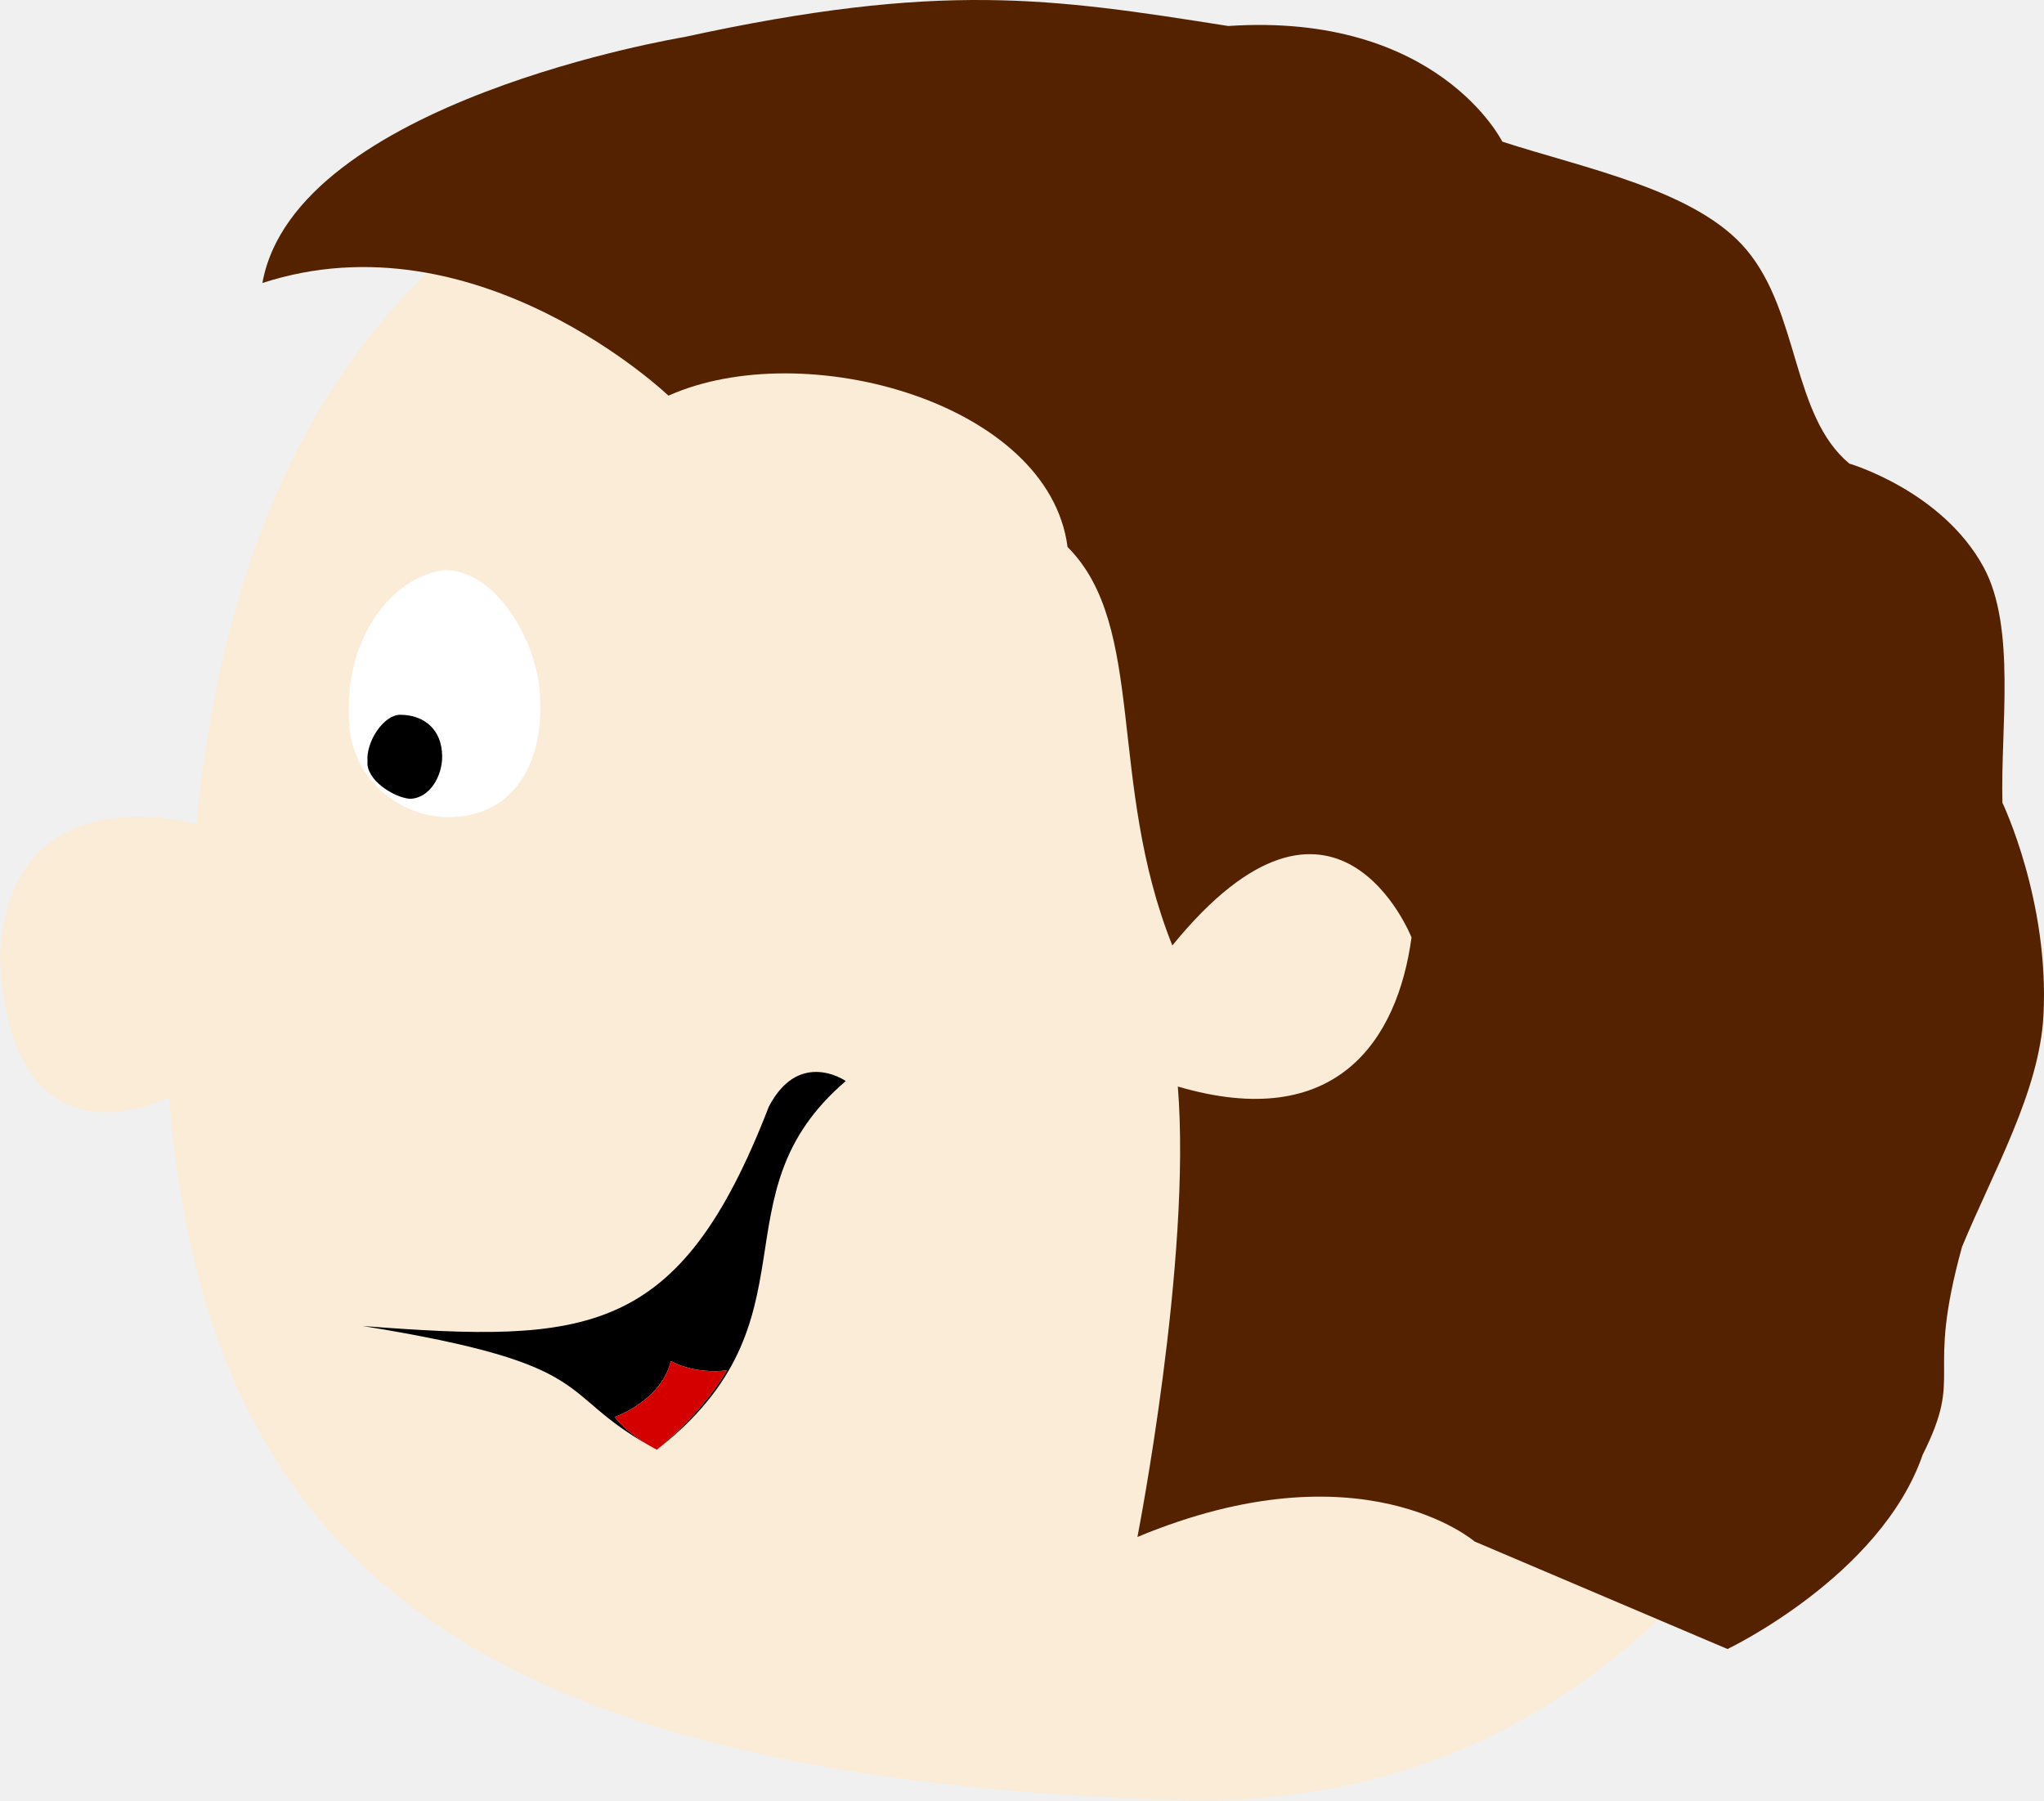
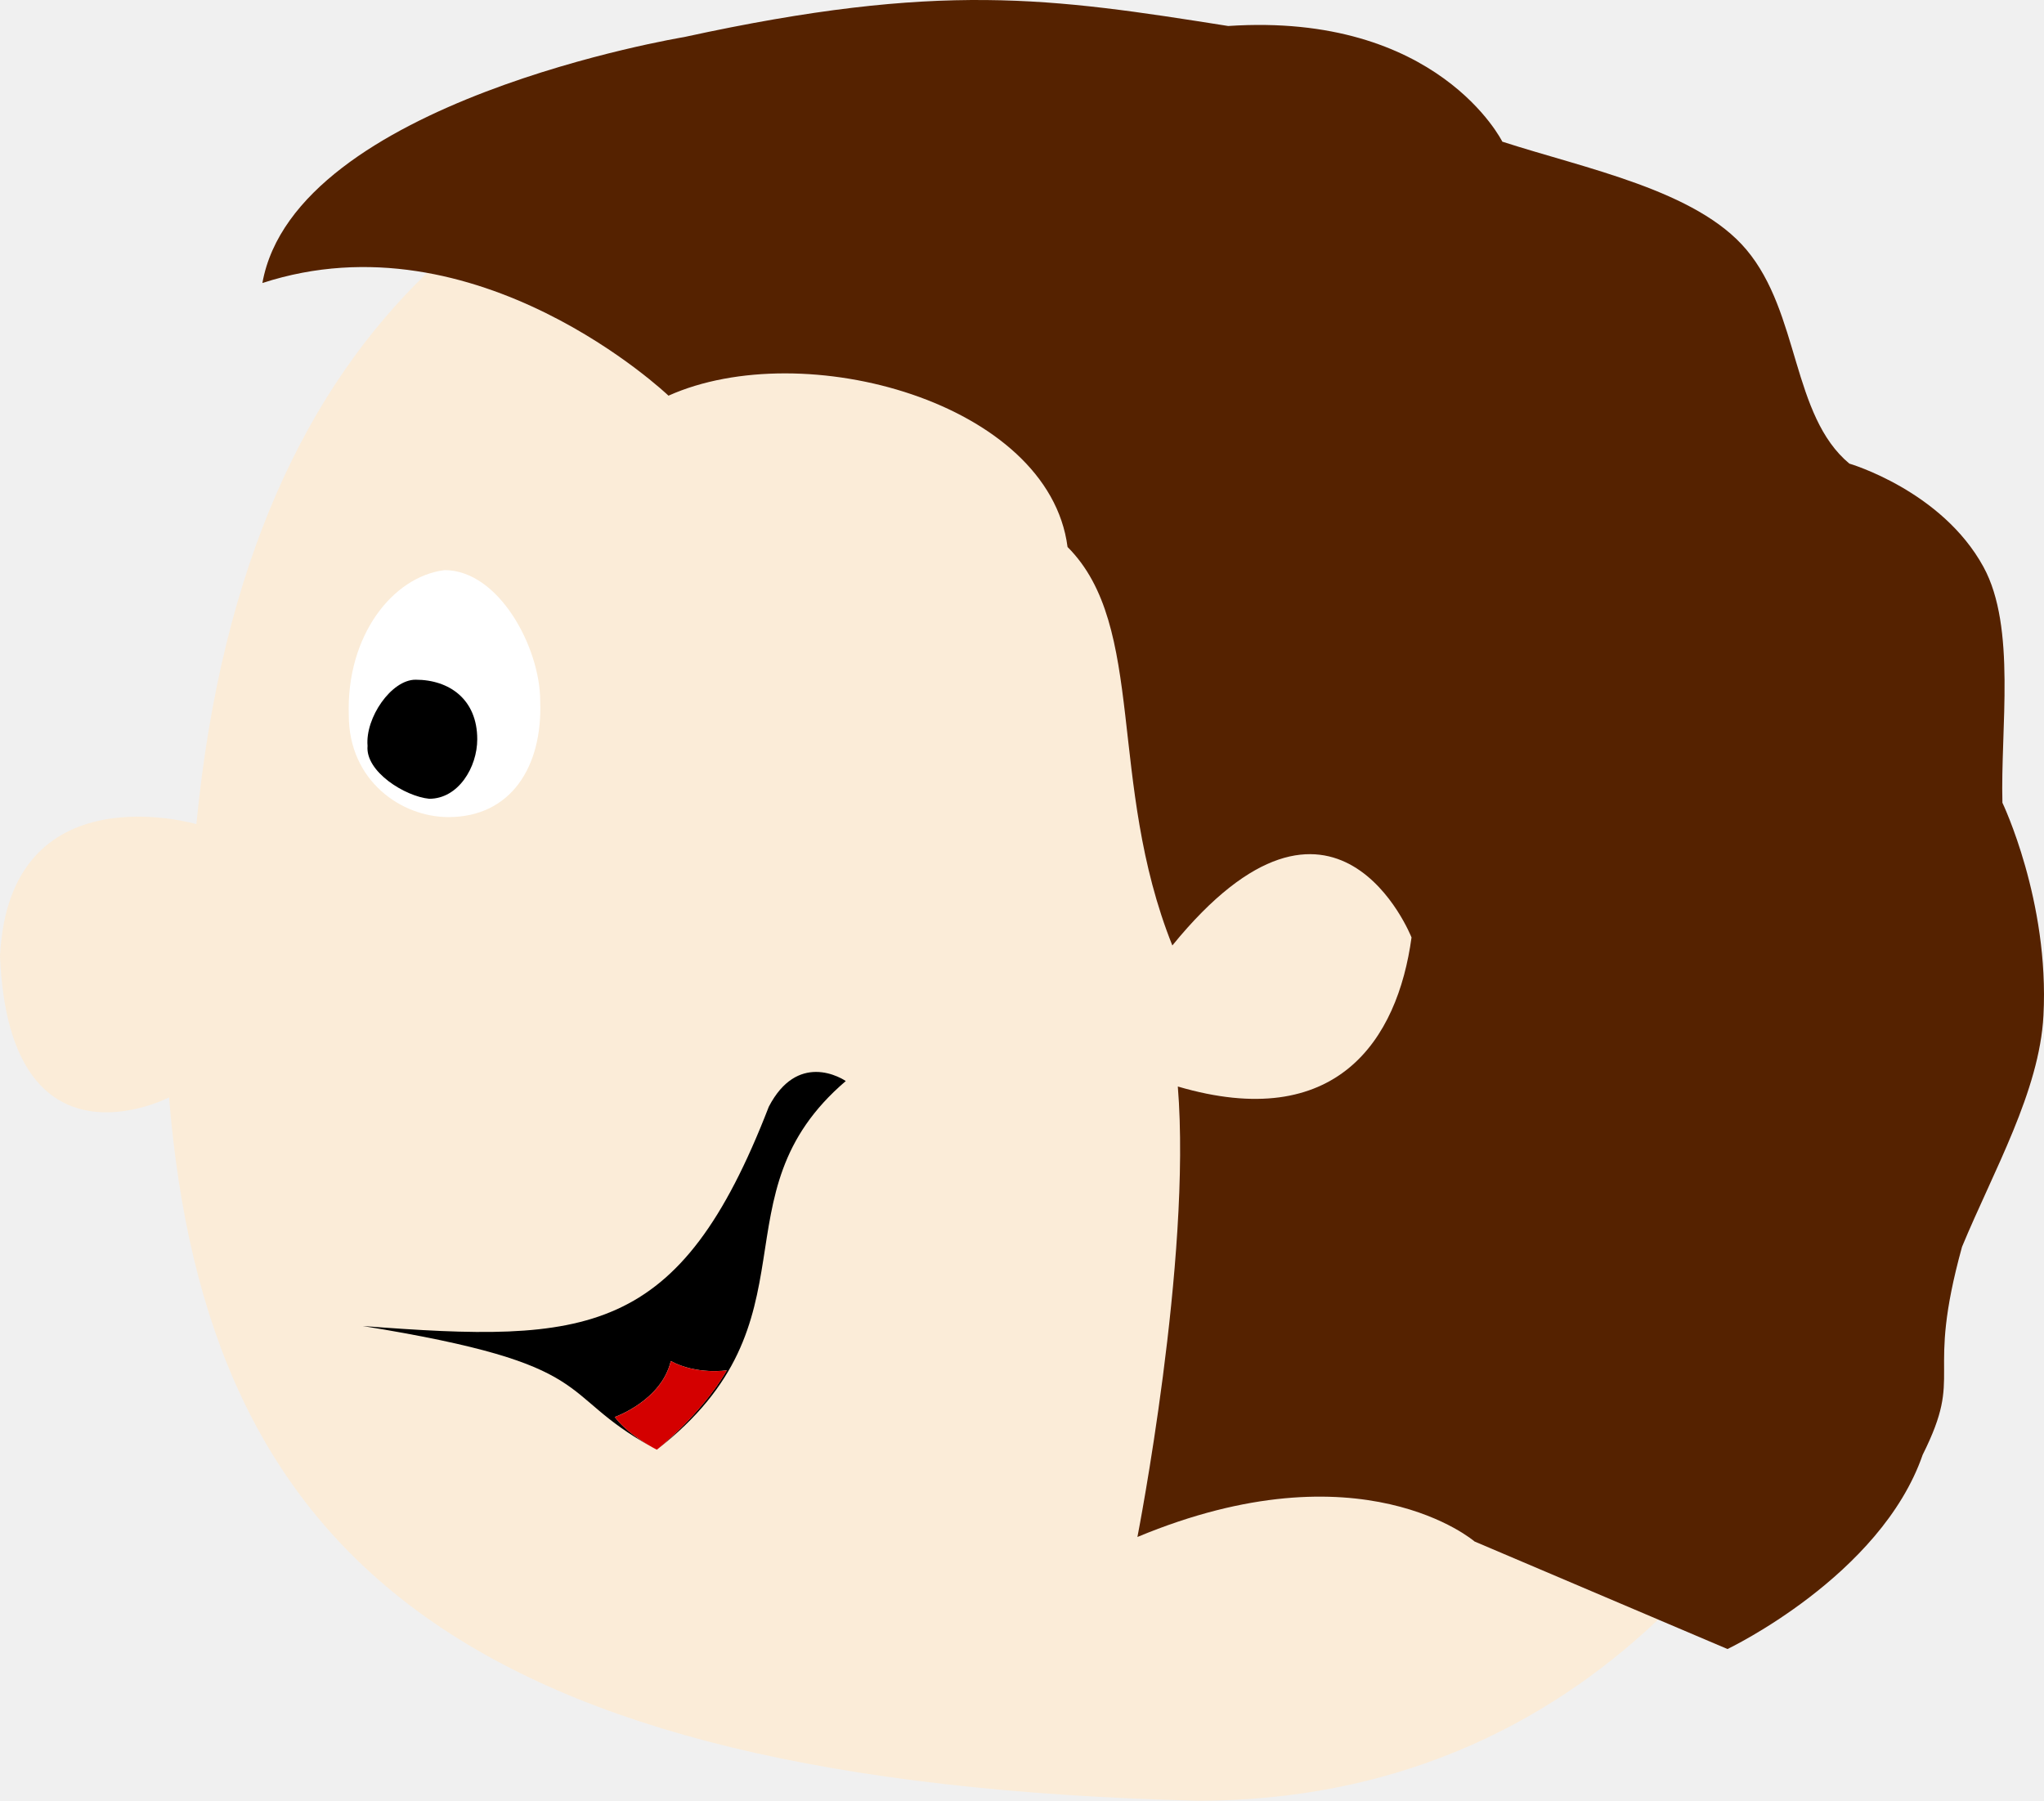
<svg xmlns="http://www.w3.org/2000/svg" width="1e3mm" height="881.1mm" version="1.1" viewBox="0 0 1e3 881.1">
-   <g transform="translate(114.06 878.17)">
-     <path transform="matrix(.26458 0 0 .26458 -114.06 -878.17)" d="m789.79 504.64c-220.49 212.42-379.5 534.46-426.65 1019.4 0 0 -345.88 -101.09 -363.14 244.07 17.258 414.19 312.59 261.32 312.59 261.32 69.032 845.64 538.59 1266.2 1902 1300.7 358.68 0 639.3 -133.85 851.6 -335.15l-339.52-144.35s-209.3-180.96-623.49-8.375c0 0 100.59-513.76 74.699-833.04 293.39 86.29 406.28-85.783 432.17-275.62 0 0-140.26-356.24-442.28 14.805-120.81-302.02-47.078-590.2-193.77-736.89-34.516-267.5-487.62-391.99-737.87-279.81 0 0-189.33-180.63-446.32-227.07z" fill="#fbecd8" />
-     <path transform="matrix(.26458 0 0 .26458 -114.06 -878.17)" d="m821.92 1054.3c-96.252 12.203-181.77 121.67-176.96 268.11 0 122.03 97.621 188.61 184.25 188.61 115.5 0 174.48-93.078 169.67-215.11 0-97.626-75.892-241.61-176.96-241.61z" fill="#fff" />
-     <path d="m81.717-528.44c-8.072 0-16.789 13.145-15.982 22.831-0.807 8.879 12.476 17.458 20.548 18.265 9.686 0 15.982-10.862 15.982-20.548 0-13.722-9.247-20.548-20.548-20.548z" />
-     <path transform="matrix(.26458 0 0 .26458 -114.06 -878.17)" d="m1508.4 1982.3c-27.566 0.168-60.494 13.756-86.785 64.316-165.3 427.21-335.1 437.31-750.72 405.56 445.55 72.136 352.75 123.41 534.26 223.58-16.103-9.149-49.209-29.868-68.297-55.318 0 0 86.291-30.202 103.55-103.55 47.46 25.887 103.55 17.258 103.55 17.258-47.46 81.976-129.44 146.69-129.44 146.69 306.82-238.07 101.86-470.27 349.47-681.69 0 0-24.353-17.048-55.594-16.858z" />
-     <path d="m186.74-184.83s22.831-7.991 27.397-27.397c12.557 6.849 27.397 4.566 27.397 4.566-12.557 21.689-34.246 38.813-34.246 38.813s-13.699-6.849-20.548-15.982z" fill="#d40000" />
-     <path d="m459.49-415.57c-31.963-79.908-12.456-156.16-51.269-194.97-9.132-70.776-129.02-103.71-195.23-74.033 0 0-93.663-89.365-198.68-55.119 15.982-89.041 206.32-120.34 206.32-120.34 125.57-27.397 179.44-19.115 266.19-5.417 102.74-6.849 134.11 56.591 134.11 56.591 40.883 13.259 94.959 23.741 119.43 52.866 26.097 31.054 22.078 81.093 50.354 104.66 0 0 45.235 13.193 65.624 50.562 16.128 29.558 8.25 79.076 9.259 115.38 0 0 23.042 48.014 20.078 104.08-1.962 37.102-24.386 75.915-39.842 113.19-18.265 66.21 1.295 60.657-19.253 101.75-20.548 59.36-95.484 95.041-95.484 95.041l-123.73-52.606s-55.376-47.878-164.96-2.216c0 0 26.614-135.93 19.764-220.41 77.625 22.831 107.5-22.697 114.34-72.925 0 0-37.111-94.256-117.02 3.917z" fill="#552200" />
-   </g>
+   <path d="m208.96 133.52c-58.337 56.202-100.41 141.41-112.88 269.71 0 0-91.513-26.746-96.08 64.576 4.566 109.59 82.705 69.14 82.705 69.14 18.264 223.74 142.5 335.01 503.23 344.14 94.9 0 169.15-35.414 225.32-88.674l-89.83-38.192s-55.377-47.878-164.96-2.216c0 0 26.614-135.93 19.764-220.41 77.625 22.831 107.49-22.696 114.34-72.924 0 0-37.11-94.254-117.02 3.917-31.964-79.908-12.456-156.16-51.268-194.97-9.132-70.775-129.01-103.71-195.23-74.032 0 0-50.093-47.791-118.09-60.078z" fill="#fbecd8" stroke-width=".265" />
+   <path d="m217.46 278.95c-25.466 3.229-48.093 32.191-46.82 70.937 0 32.287 25.829 49.902 48.749 49.902 30.559 0 46.164-24.627 44.891-56.914 0-25.83-20.08-63.925-46.82-63.925z" fill="#fff" stroke-width=".265" />
+   <path d="m203.3 332.57c-11.858 0-24.664 18.634-23.479 32.364-1.186 12.587 18.328 24.748 30.187 25.892 14.23 0 23.479-15.397 23.479-29.128 0-19.452-13.585-29.128-30.187-29.128z" stroke-width="1.443" />
+   <path d="m399.09 524.48c-7.293 0.044-16.006 3.64-22.962 17.017-43.735 113.03-88.661 115.7-198.63 107.3 117.88 19.086 93.331 32.652 141.35 59.155-4.261-2.421-13.02-7.902-18.07-14.636 0 0 22.831-7.991 27.397-27.397 12.557 6.849 27.397 4.566 27.397 4.566-12.557 21.689-34.247 38.811-34.247 38.811 81.178-62.989 26.95-124.42 92.463-180.36 0 0-6.443-4.511-14.709-4.46z" stroke-width=".265" />
+   <path d="m300.8 693.34s22.831-7.991 27.397-27.397c12.557 6.849 27.397 4.566 27.397 4.566-12.557 21.689-34.246 38.813-34.246 38.813s-13.699-6.849-20.548-15.982z" fill="#d40000" />
+   <path d="m573.55 462.6c-31.963-79.908-12.456-156.16-51.269-194.97-9.132-70.776-129.02-103.71-195.23-74.033 0 0-93.663-89.365-198.68-55.119 15.982-89.041 206.32-120.34 206.32-120.34 125.57-27.397 179.44-19.115 266.19-5.417 102.74-6.849 134.11 56.591 134.11 56.591 40.883 13.259 94.959 23.741 119.43 52.866 26.097 31.054 22.078 81.093 50.354 104.66 0 0 45.235 13.193 65.624 50.562 16.128 29.558 8.25 79.076 9.259 115.38 0 0 23.042 48.014 20.078 104.08-1.962 37.102-24.386 75.915-39.842 113.19-18.265 66.21 1.295 60.657-19.253 101.75-20.548 59.36-95.484 95.041-95.484 95.041l-123.73-52.606s-55.376-47.878-164.96-2.216c0 0 26.614-135.93 19.764-220.41 77.625 22.831 107.5-22.697 114.34-72.925 0 0-37.111-94.256-117.02 3.917z" fill="#520" />
</svg>
